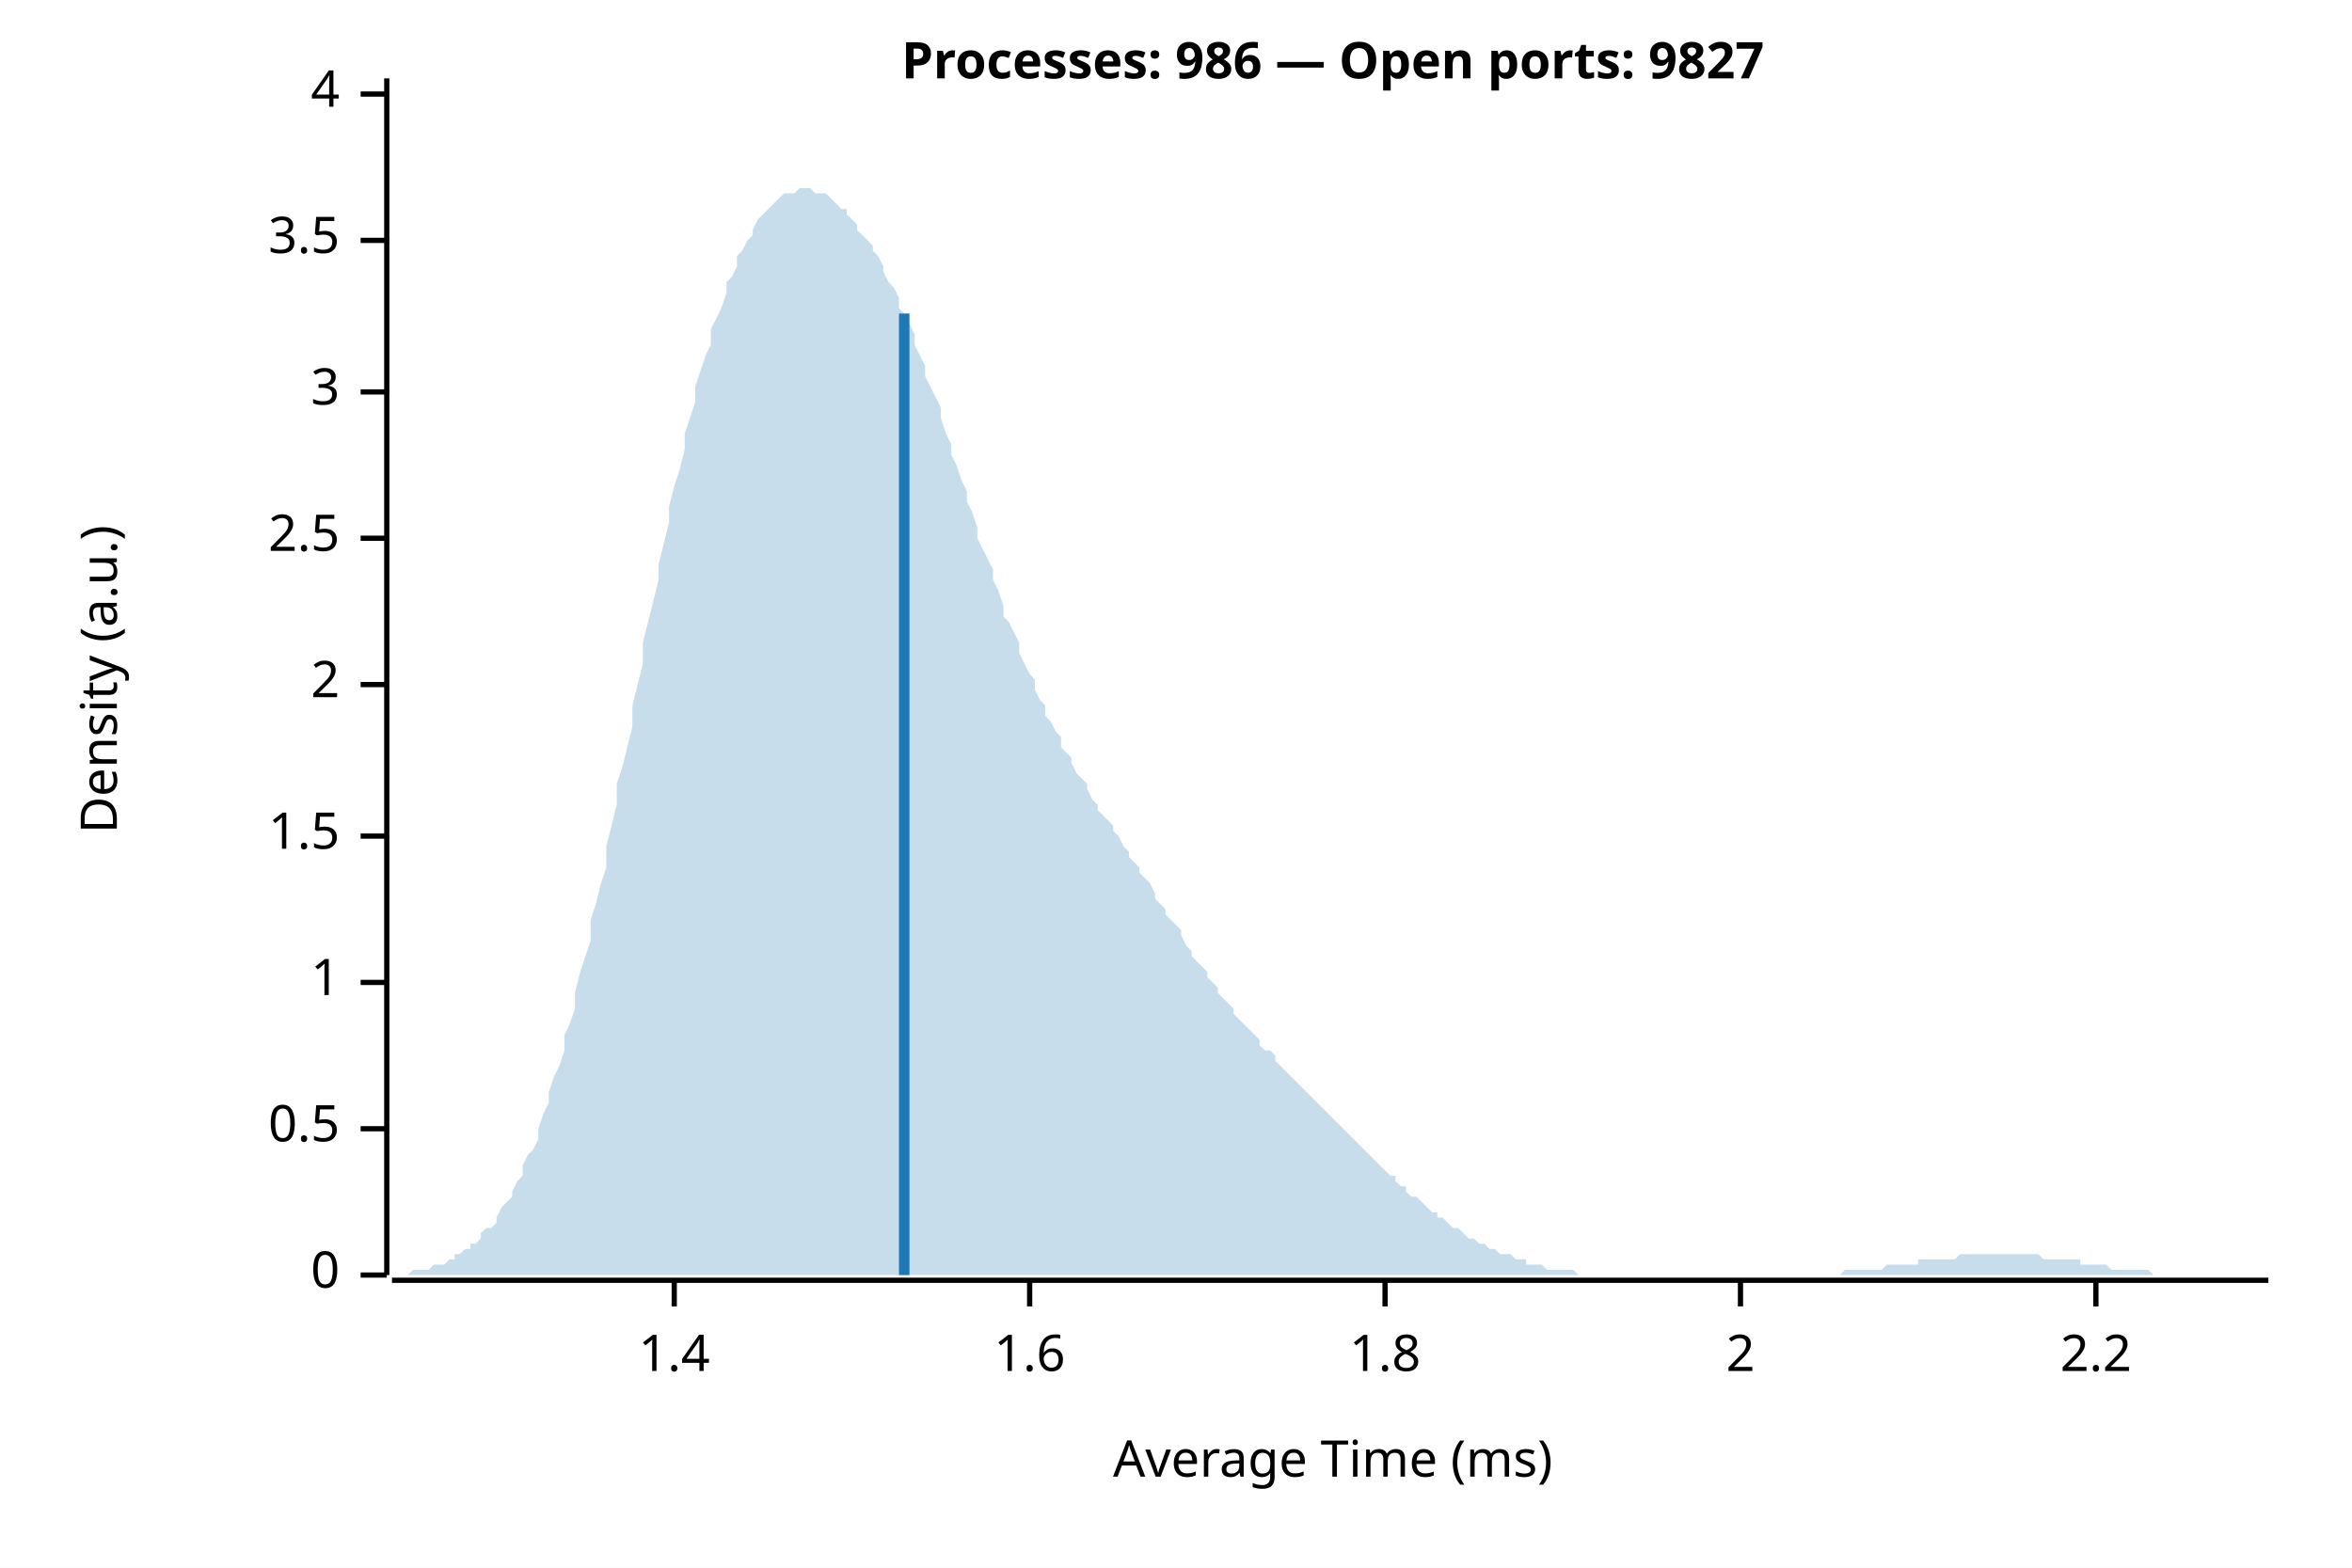
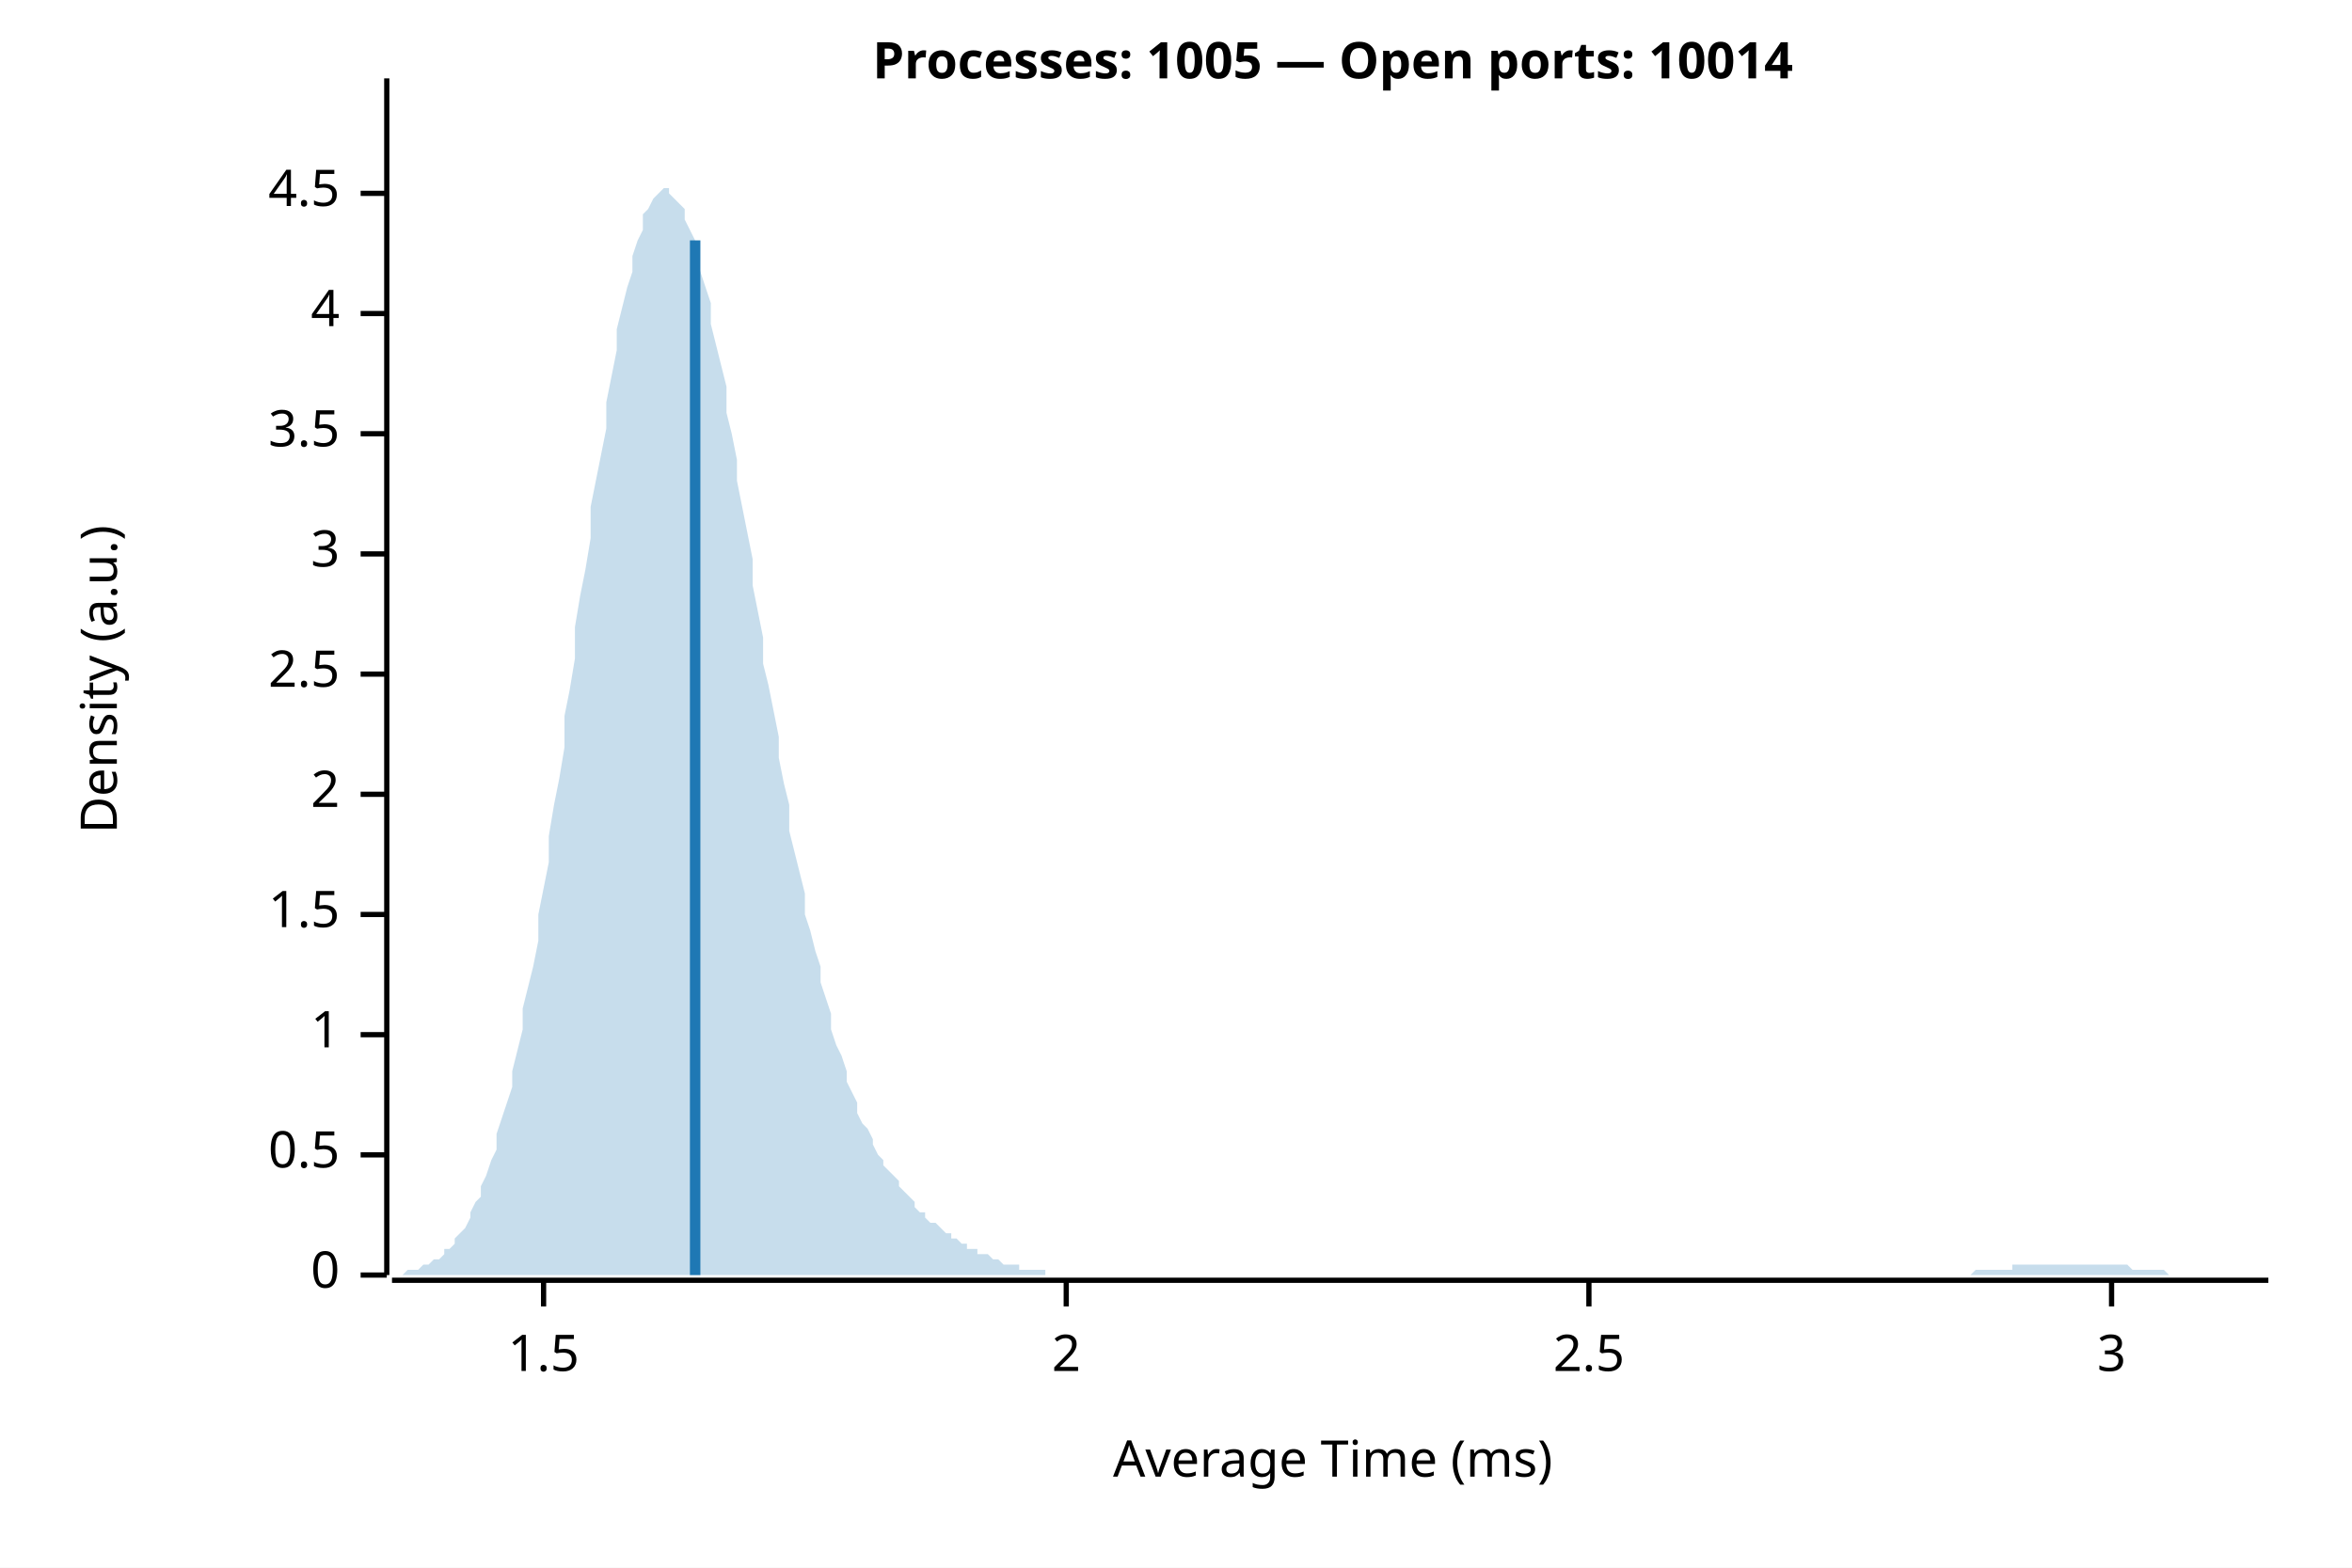
<svg xmlns="http://www.w3.org/2000/svg" width="450" height="300" viewBox="0 0 450 300">
  <rect width="100%" height="100%" fill="white" />
-   <text x="255" y="15" font-weight="bold" text-anchor="middle" font-family="sans-serif" font-size="9.677" opacity="1" fill="#000000">Processes: 986 — Open ports: 9827</text>
+   <text x="255" y="15" font-weight="bold" text-anchor="middle" font-family="sans-serif" font-size="9.677" opacity="1" fill="#000000">Processes: 1005 — Open ports: 10014</text>
  <text x="15" y="130" dy="0.76em" text-anchor="middle" font-family="sans-serif" font-size="9.677" opacity="1" fill="#000000" transform="rotate(270, 15, 130)">
Density (a.u.)
</text>
  <text x="255" y="285" dy="-0.5ex" text-anchor="middle" font-family="sans-serif" font-size="9.677" opacity="1" fill="#000000">
Average Time (ms)
</text>
  <polyline fill="none" opacity="1" stroke="#000000" stroke-width="1" points="74,15 74,244 " />
  <text x="65" y="244" dy="0.5ex" text-anchor="end" font-family="sans-serif" font-size="9.677" opacity="1" fill="#000000">
0
</text>
  <polyline fill="none" opacity="1" stroke="#000000" stroke-width="1" points="69,244 74,244 " />
-   <text x="65" y="216" dy="0.5ex" text-anchor="end" font-family="sans-serif" font-size="9.677" opacity="1" fill="#000000">
+   <text x="65" y="221" dy="0.5ex" text-anchor="end" font-family="sans-serif" font-size="9.677" opacity="1" fill="#000000">
0.5
</text>
-   <polyline fill="none" opacity="1" stroke="#000000" stroke-width="1" points="69,216 74,216 " />
-   <text x="65" y="188" dy="0.5ex" text-anchor="end" font-family="sans-serif" font-size="9.677" opacity="1" fill="#000000">
+   <polyline fill="none" opacity="1" stroke="#000000" stroke-width="1" points="69,221 74,221 " />
+   <text x="65" y="198" dy="0.5ex" text-anchor="end" font-family="sans-serif" font-size="9.677" opacity="1" fill="#000000">
1
</text>
-   <polyline fill="none" opacity="1" stroke="#000000" stroke-width="1" points="69,188 74,188 " />
-   <text x="65" y="160" dy="0.5ex" text-anchor="end" font-family="sans-serif" font-size="9.677" opacity="1" fill="#000000">
+   <polyline fill="none" opacity="1" stroke="#000000" stroke-width="1" points="69,198 74,198 " />
+   <text x="65" y="175" dy="0.5ex" text-anchor="end" font-family="sans-serif" font-size="9.677" opacity="1" fill="#000000">
1.5
</text>
-   <polyline fill="none" opacity="1" stroke="#000000" stroke-width="1" points="69,160 74,160 " />
-   <text x="65" y="131" dy="0.5ex" text-anchor="end" font-family="sans-serif" font-size="9.677" opacity="1" fill="#000000">
+   <polyline fill="none" opacity="1" stroke="#000000" stroke-width="1" points="69,175 74,175 " />
+   <text x="65" y="152" dy="0.5ex" text-anchor="end" font-family="sans-serif" font-size="9.677" opacity="1" fill="#000000">
2
</text>
-   <polyline fill="none" opacity="1" stroke="#000000" stroke-width="1" points="69,131 74,131 " />
-   <text x="65" y="103" dy="0.5ex" text-anchor="end" font-family="sans-serif" font-size="9.677" opacity="1" fill="#000000">
+   <polyline fill="none" opacity="1" stroke="#000000" stroke-width="1" points="69,152 74,152 " />
+   <text x="65" y="129" dy="0.5ex" text-anchor="end" font-family="sans-serif" font-size="9.677" opacity="1" fill="#000000">
2.5
</text>
-   <polyline fill="none" opacity="1" stroke="#000000" stroke-width="1" points="69,103 74,103 " />
-   <text x="65" y="75" dy="0.5ex" text-anchor="end" font-family="sans-serif" font-size="9.677" opacity="1" fill="#000000">
+   <polyline fill="none" opacity="1" stroke="#000000" stroke-width="1" points="69,129 74,129 " />
+   <text x="65" y="106" dy="0.5ex" text-anchor="end" font-family="sans-serif" font-size="9.677" opacity="1" fill="#000000">
3
</text>
-   <polyline fill="none" opacity="1" stroke="#000000" stroke-width="1" points="69,75 74,75 " />
-   <text x="65" y="46" dy="0.5ex" text-anchor="end" font-family="sans-serif" font-size="9.677" opacity="1" fill="#000000">
+   <polyline fill="none" opacity="1" stroke="#000000" stroke-width="1" points="69,106 74,106 " />
+   <text x="65" y="83" dy="0.5ex" text-anchor="end" font-family="sans-serif" font-size="9.677" opacity="1" fill="#000000">
3.5
</text>
-   <polyline fill="none" opacity="1" stroke="#000000" stroke-width="1" points="69,46 74,46 " />
-   <text x="65" y="18" dy="0.5ex" text-anchor="end" font-family="sans-serif" font-size="9.677" opacity="1" fill="#000000">
+   <polyline fill="none" opacity="1" stroke="#000000" stroke-width="1" points="69,83 74,83 " />
+   <text x="65" y="60" dy="0.5ex" text-anchor="end" font-family="sans-serif" font-size="9.677" opacity="1" fill="#000000">
4
</text>
-   <polyline fill="none" opacity="1" stroke="#000000" stroke-width="1" points="69,18 74,18 " />
+   <polyline fill="none" opacity="1" stroke="#000000" stroke-width="1" points="69,60 74,60 " />
+   <text x="65" y="37" dy="0.5ex" text-anchor="end" font-family="sans-serif" font-size="9.677" opacity="1" fill="#000000">
+ 4.5
+ </text>
+   <polyline fill="none" opacity="1" stroke="#000000" stroke-width="1" points="69,37 74,37 " />
  <polyline fill="none" opacity="1" stroke="#000000" stroke-width="1" points="75,245 434,245 " />
-   <text x="129" y="255" dy="0.76em" text-anchor="middle" font-family="sans-serif" font-size="9.677" opacity="1" fill="#000000">
- 1.4
+   <text x="104" y="255" dy="0.76em" text-anchor="middle" font-family="sans-serif" font-size="9.677" opacity="1" fill="#000000">
+ 1.5
</text>
-   <polyline fill="none" opacity="1" stroke="#000000" stroke-width="1" points="129,245 129,250 " />
-   <text x="197" y="255" dy="0.76em" text-anchor="middle" font-family="sans-serif" font-size="9.677" opacity="1" fill="#000000">
- 1.6
- </text>
-   <polyline fill="none" opacity="1" stroke="#000000" stroke-width="1" points="197,245 197,250 " />
-   <text x="265" y="255" dy="0.76em" text-anchor="middle" font-family="sans-serif" font-size="9.677" opacity="1" fill="#000000">
- 1.8
- </text>
-   <polyline fill="none" opacity="1" stroke="#000000" stroke-width="1" points="265,245 265,250 " />
-   <text x="333" y="255" dy="0.76em" text-anchor="middle" font-family="sans-serif" font-size="9.677" opacity="1" fill="#000000">
+   <polyline fill="none" opacity="1" stroke="#000000" stroke-width="1" points="104,245 104,250 " />
+   <text x="204" y="255" dy="0.76em" text-anchor="middle" font-family="sans-serif" font-size="9.677" opacity="1" fill="#000000">
2
</text>
-   <polyline fill="none" opacity="1" stroke="#000000" stroke-width="1" points="333,245 333,250 " />
-   <text x="401" y="255" dy="0.76em" text-anchor="middle" font-family="sans-serif" font-size="9.677" opacity="1" fill="#000000">
- 2.2
+   <polyline fill="none" opacity="1" stroke="#000000" stroke-width="1" points="204,245 204,250 " />
+   <text x="304" y="255" dy="0.76em" text-anchor="middle" font-family="sans-serif" font-size="9.677" opacity="1" fill="#000000">
+ 2.5
</text>
-   <polyline fill="none" opacity="1" stroke="#000000" stroke-width="1" points="401,245 401,250 " />
-   <polygon opacity="0.25" fill="#1F78B4" points="75,244 75,244 76,244 77,244 77,244 78,244 79,243 80,243 80,243 81,243 82,243 82,243 83,242 84,242 85,242 85,242 86,241 87,241 87,240 88,240 89,239 90,239 90,238 91,238 92,237 92,236 93,235 94,235 95,234 95,233 96,231 97,230 98,229 98,228 99,226 100,225 100,223 101,221 102,220 103,218 103,216 104,213 105,211 105,209 106,206 107,204 108,201 108,198 109,196 110,193 110,190 111,186 112,183 113,180 113,176 114,173 115,169 116,166 116,162 117,158 118,154 118,150 119,147 120,143 121,139 121,135 122,131 123,127 123,123 124,119 125,115 126,111 126,108 127,104 128,100 128,97 129,93 130,90 131,86 131,83 132,80 133,77 133,74 134,71 135,68 136,66 136,63 137,61 138,59 139,56 139,54 140,53 141,51 141,49 142,48 143,46 144,45 144,44 145,42 146,41 146,41 147,40 148,39 149,38 149,38 150,37 151,37 151,37 152,37 153,36 154,36 154,36 155,36 156,37 157,37 157,37 158,37 159,38 159,38 160,39 161,40 162,40 162,41 163,42 164,43 164,44 165,45 166,46 167,47 167,48 168,49 169,51 169,52 170,54 171,55 172,57 172,59 173,60 174,62 175,64 175,66 176,68 177,70 177,72 178,74 179,76 180,78 180,80 181,83 182,85 182,87 183,89 184,92 185,94 185,96 186,98 187,101 187,103 188,105 189,107 190,109 190,111 191,113 192,116 192,118 193,119 194,121 195,123 195,125 196,127 197,129 198,130 198,132 199,134 200,135 200,137 201,138 202,140 203,141 203,143 204,144 205,145 205,146 206,148 207,149 208,150 208,151 209,153 210,154 210,155 211,156 212,157 213,158 213,159 214,160 215,162 216,163 216,164 217,165 218,166 218,167 219,168 220,169 221,171 221,172 222,173 223,174 223,175 224,176 225,177 226,178 226,179 227,181 228,182 228,183 229,184 230,185 231,186 231,187 232,188 233,189 233,190 234,191 235,192 236,193 236,194 237,195 238,196 239,197 239,197 240,198 241,199 241,200 242,201 243,201 244,202 244,203 245,204 246,205 246,205 247,206 248,207 249,208 249,208 250,209 251,210 251,210 252,211 253,212 254,213 254,213 255,214 256,215 257,216 257,216 258,217 259,218 259,218 260,219 261,220 262,221 262,221 263,222 264,223 264,223 265,224 266,225 267,225 267,226 268,227 269,227 269,228 270,229 271,229 272,230 272,230 273,231 274,232 275,232 275,233 276,233 277,234 277,234 278,235 279,235 280,236 280,236 281,237 282,237 282,237 283,238 284,238 285,239 285,239 286,239 287,240 287,240 288,240 289,240 290,241 290,241 291,241 292,241 292,242 293,242 294,242 295,242 295,242 296,243 297,243 298,243 298,243 299,243 300,243 300,243 301,243 302,244 303,244 303,244 304,244 305,244 305,244 306,244 307,244 308,244 308,244 309,244 310,244 310,244 311,244 312,244 313,244 313,244 314,244 315,244 316,244 316,244 317,244 318,244 318,244 319,244 320,244 321,244 321,244 322,244 323,244 323,244 324,244 325,244 326,244 326,244 327,244 328,244 328,244 329,244 330,244 331,244 331,244 332,244 333,244 333,244 334,244 335,244 336,244 336,244 337,244 338,244 339,244 339,244 340,244 341,244 341,244 342,244 343,244 344,244 344,244 345,244 346,244 346,244 347,244 348,244 349,244 349,244 350,244 351,244 351,244 352,244 353,243 354,243 354,243 355,243 356,243 357,243 357,243 358,243 359,243 359,243 360,243 361,242 362,242 362,242 363,242 364,242 364,242 365,242 366,242 367,242 367,241 368,241 369,241 369,241 370,241 371,241 372,241 372,241 373,241 374,241 375,240 375,240 376,240 377,240 377,240 378,240 379,240 380,240 380,240 381,240 382,240 382,240 383,240 384,240 385,240 385,240 386,240 387,240 387,240 388,240 389,240 390,240 390,240 391,241 392,241 392,241 393,241 394,241 395,241 395,241 396,241 397,241 398,241 398,242 399,242 400,242 400,242 401,242 402,242 403,242 403,242 404,243 405,243 405,243 406,243 407,243 408,243 408,243 409,243 410,243 410,243 411,243 412,244 413,244 413,244 414,244 415,244 416,244 416,244 417,244 418,244 418,244 419,244 420,244 421,244 421,244 422,244 423,244 423,244 424,244 425,244 426,244 426,244 427,244 428,244 428,244 429,244 430,244 431,244 431,244 432,244 433,244 434,244 434,244 75,244 " />
-   <polyline fill="none" opacity="1" stroke="#1F78B4" stroke-width="2" points="173,244 173,60 " />
+   <polyline fill="none" opacity="1" stroke="#000000" stroke-width="1" points="304,245 304,250 " />
+   <text x="404" y="255" dy="0.76em" text-anchor="middle" font-family="sans-serif" font-size="9.677" opacity="1" fill="#000000">
+ 3
+ </text>
+   <polyline fill="none" opacity="1" stroke="#000000" stroke-width="1" points="404,245 404,250 " />
+   <polygon opacity="0.25" fill="#1F78B4" points="75,244 75,244 76,244 77,244 77,244 78,243 79,243 80,243 80,243 81,242 82,242 82,242 83,241 84,241 85,240 85,239 86,239 87,238 87,237 88,236 89,235 90,233 90,232 91,230 92,229 92,227 93,225 94,222 95,220 95,217 96,214 97,211 98,208 98,205 99,201 100,197 100,193 101,189 102,185 103,180 103,175 104,170 105,165 105,160 106,154 107,149 108,143 108,137 109,132 110,126 110,120 111,114 112,109 113,103 113,97 114,92 115,87 116,82 116,77 117,72 118,67 118,63 119,59 120,55 121,52 121,49 122,46 123,44 123,41 124,40 125,38 126,37 126,37 127,36 128,36 128,37 129,38 130,39 131,40 131,42 132,44 133,46 133,49 134,52 135,55 136,58 136,62 137,66 138,70 139,74 139,79 140,83 141,88 141,92 142,97 143,102 144,107 144,112 145,117 146,122 146,127 147,131 148,136 149,141 149,145 150,150 151,154 151,159 152,163 153,167 154,171 154,175 155,178 156,182 157,185 157,188 158,191 159,194 159,197 160,200 161,202 162,205 162,207 163,209 164,211 164,213 165,215 166,216 167,218 167,219 168,221 169,222 169,223 170,224 171,225 172,226 172,227 173,228 174,229 175,230 175,231 176,232 177,232 177,233 178,234 179,234 180,235 180,235 181,236 182,236 182,237 183,237 184,238 185,238 185,239 186,239 187,239 187,240 188,240 189,240 190,241 190,241 191,241 192,242 192,242 193,242 194,242 195,242 195,243 196,243 197,243 198,243 198,243 199,243 200,243 200,244 201,244 202,244 203,244 203,244 204,244 205,244 205,244 206,244 207,244 208,244 208,244 209,244 210,244 210,244 211,244 212,244 213,244 213,244 214,244 215,244 216,244 216,244 217,244 218,244 218,244 219,244 220,244 221,244 221,244 222,244 223,244 223,244 224,244 225,244 226,244 226,244 227,244 228,244 228,244 229,244 230,244 231,244 231,244 232,244 233,244 233,244 234,244 235,244 236,244 236,244 237,244 238,244 239,244 239,244 240,244 241,244 241,244 242,244 243,244 244,244 244,244 245,244 246,244 246,244 247,244 248,244 249,244 249,244 250,244 251,244 251,244 252,244 253,244 254,244 254,244 255,244 256,244 257,244 257,244 258,244 259,244 259,244 260,244 261,244 262,244 262,244 263,244 264,244 264,244 265,244 266,244 267,244 267,244 268,244 269,244 269,244 270,244 271,244 272,244 272,244 273,244 274,244 275,244 275,244 276,244 277,244 277,244 278,244 279,244 280,244 280,244 281,244 282,244 282,244 283,244 284,244 285,244 285,244 286,244 287,244 287,244 288,244 289,244 290,244 290,244 291,244 292,244 292,244 293,244 294,244 295,244 295,244 296,244 297,244 298,244 298,244 299,244 300,244 300,244 301,244 302,244 303,244 303,244 304,244 305,244 305,244 306,244 307,244 308,244 308,244 309,244 310,244 310,244 311,244 312,244 313,244 313,244 314,244 315,244 316,244 316,244 317,244 318,244 318,244 319,244 320,244 321,244 321,244 322,244 323,244 323,244 324,244 325,244 326,244 326,244 327,244 328,244 328,244 329,244 330,244 331,244 331,244 332,244 333,244 333,244 334,244 335,244 336,244 336,244 337,244 338,244 339,244 339,244 340,244 341,244 341,244 342,244 343,244 344,244 344,244 345,244 346,244 346,244 347,244 348,244 349,244 349,244 350,244 351,244 351,244 352,244 353,244 354,244 354,244 355,244 356,244 357,244 357,244 358,244 359,244 359,244 360,244 361,244 362,244 362,244 363,244 364,244 364,244 365,244 366,244 367,244 367,244 368,244 369,244 369,244 370,244 371,244 372,244 372,244 373,244 374,244 375,244 375,244 376,244 377,244 377,244 378,243 379,243 380,243 380,243 381,243 382,243 382,243 383,243 384,243 385,243 385,242 386,242 387,242 387,242 388,242 389,242 390,242 390,242 391,242 392,242 392,242 393,242 394,242 395,242 395,242 396,242 397,242 398,242 398,242 399,242 400,242 400,242 401,242 402,242 403,242 403,242 404,242 405,242 405,242 406,242 407,242 408,243 408,243 409,243 410,243 410,243 411,243 412,243 413,243 413,243 414,243 415,244 416,244 416,244 417,244 418,244 418,244 419,244 420,244 421,244 421,244 422,244 423,244 423,244 424,244 425,244 426,244 426,244 427,244 428,244 428,244 429,244 430,244 431,244 431,244 432,244 433,244 434,244 434,244 75,244 " />
+   <polyline fill="none" opacity="1" stroke="#1F78B4" stroke-width="2" points="133,244 133,46 " />
</svg>
